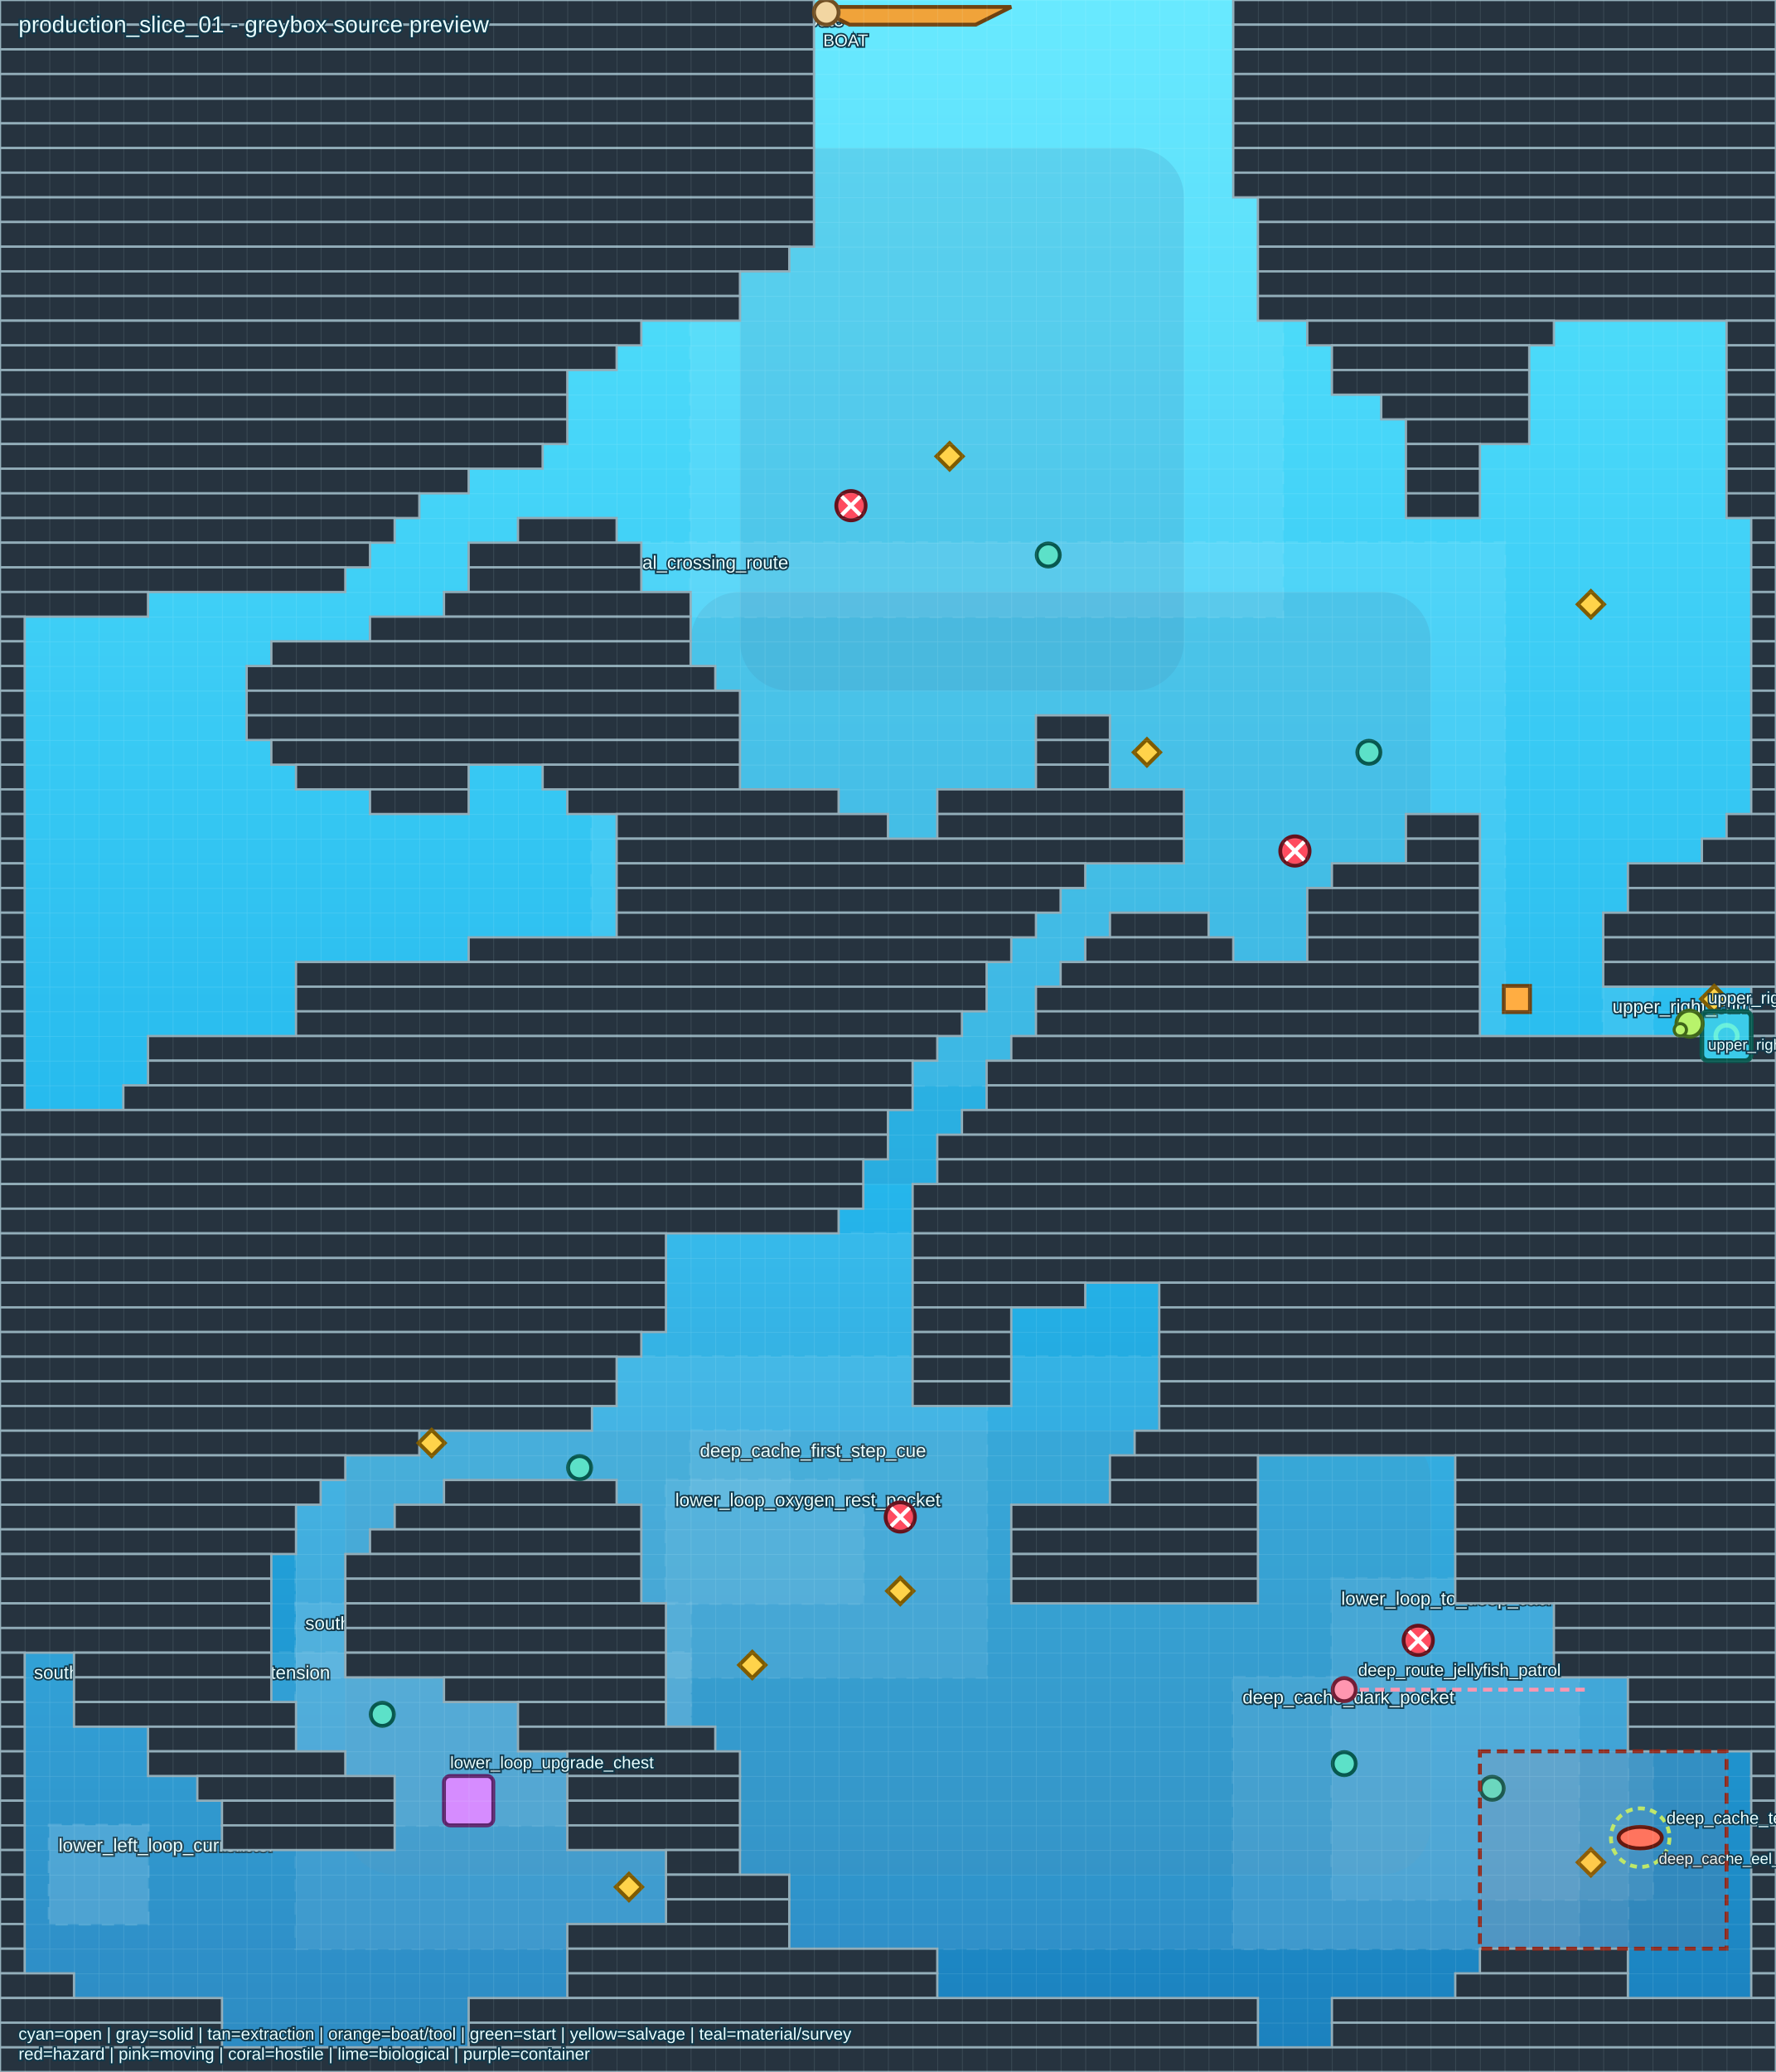
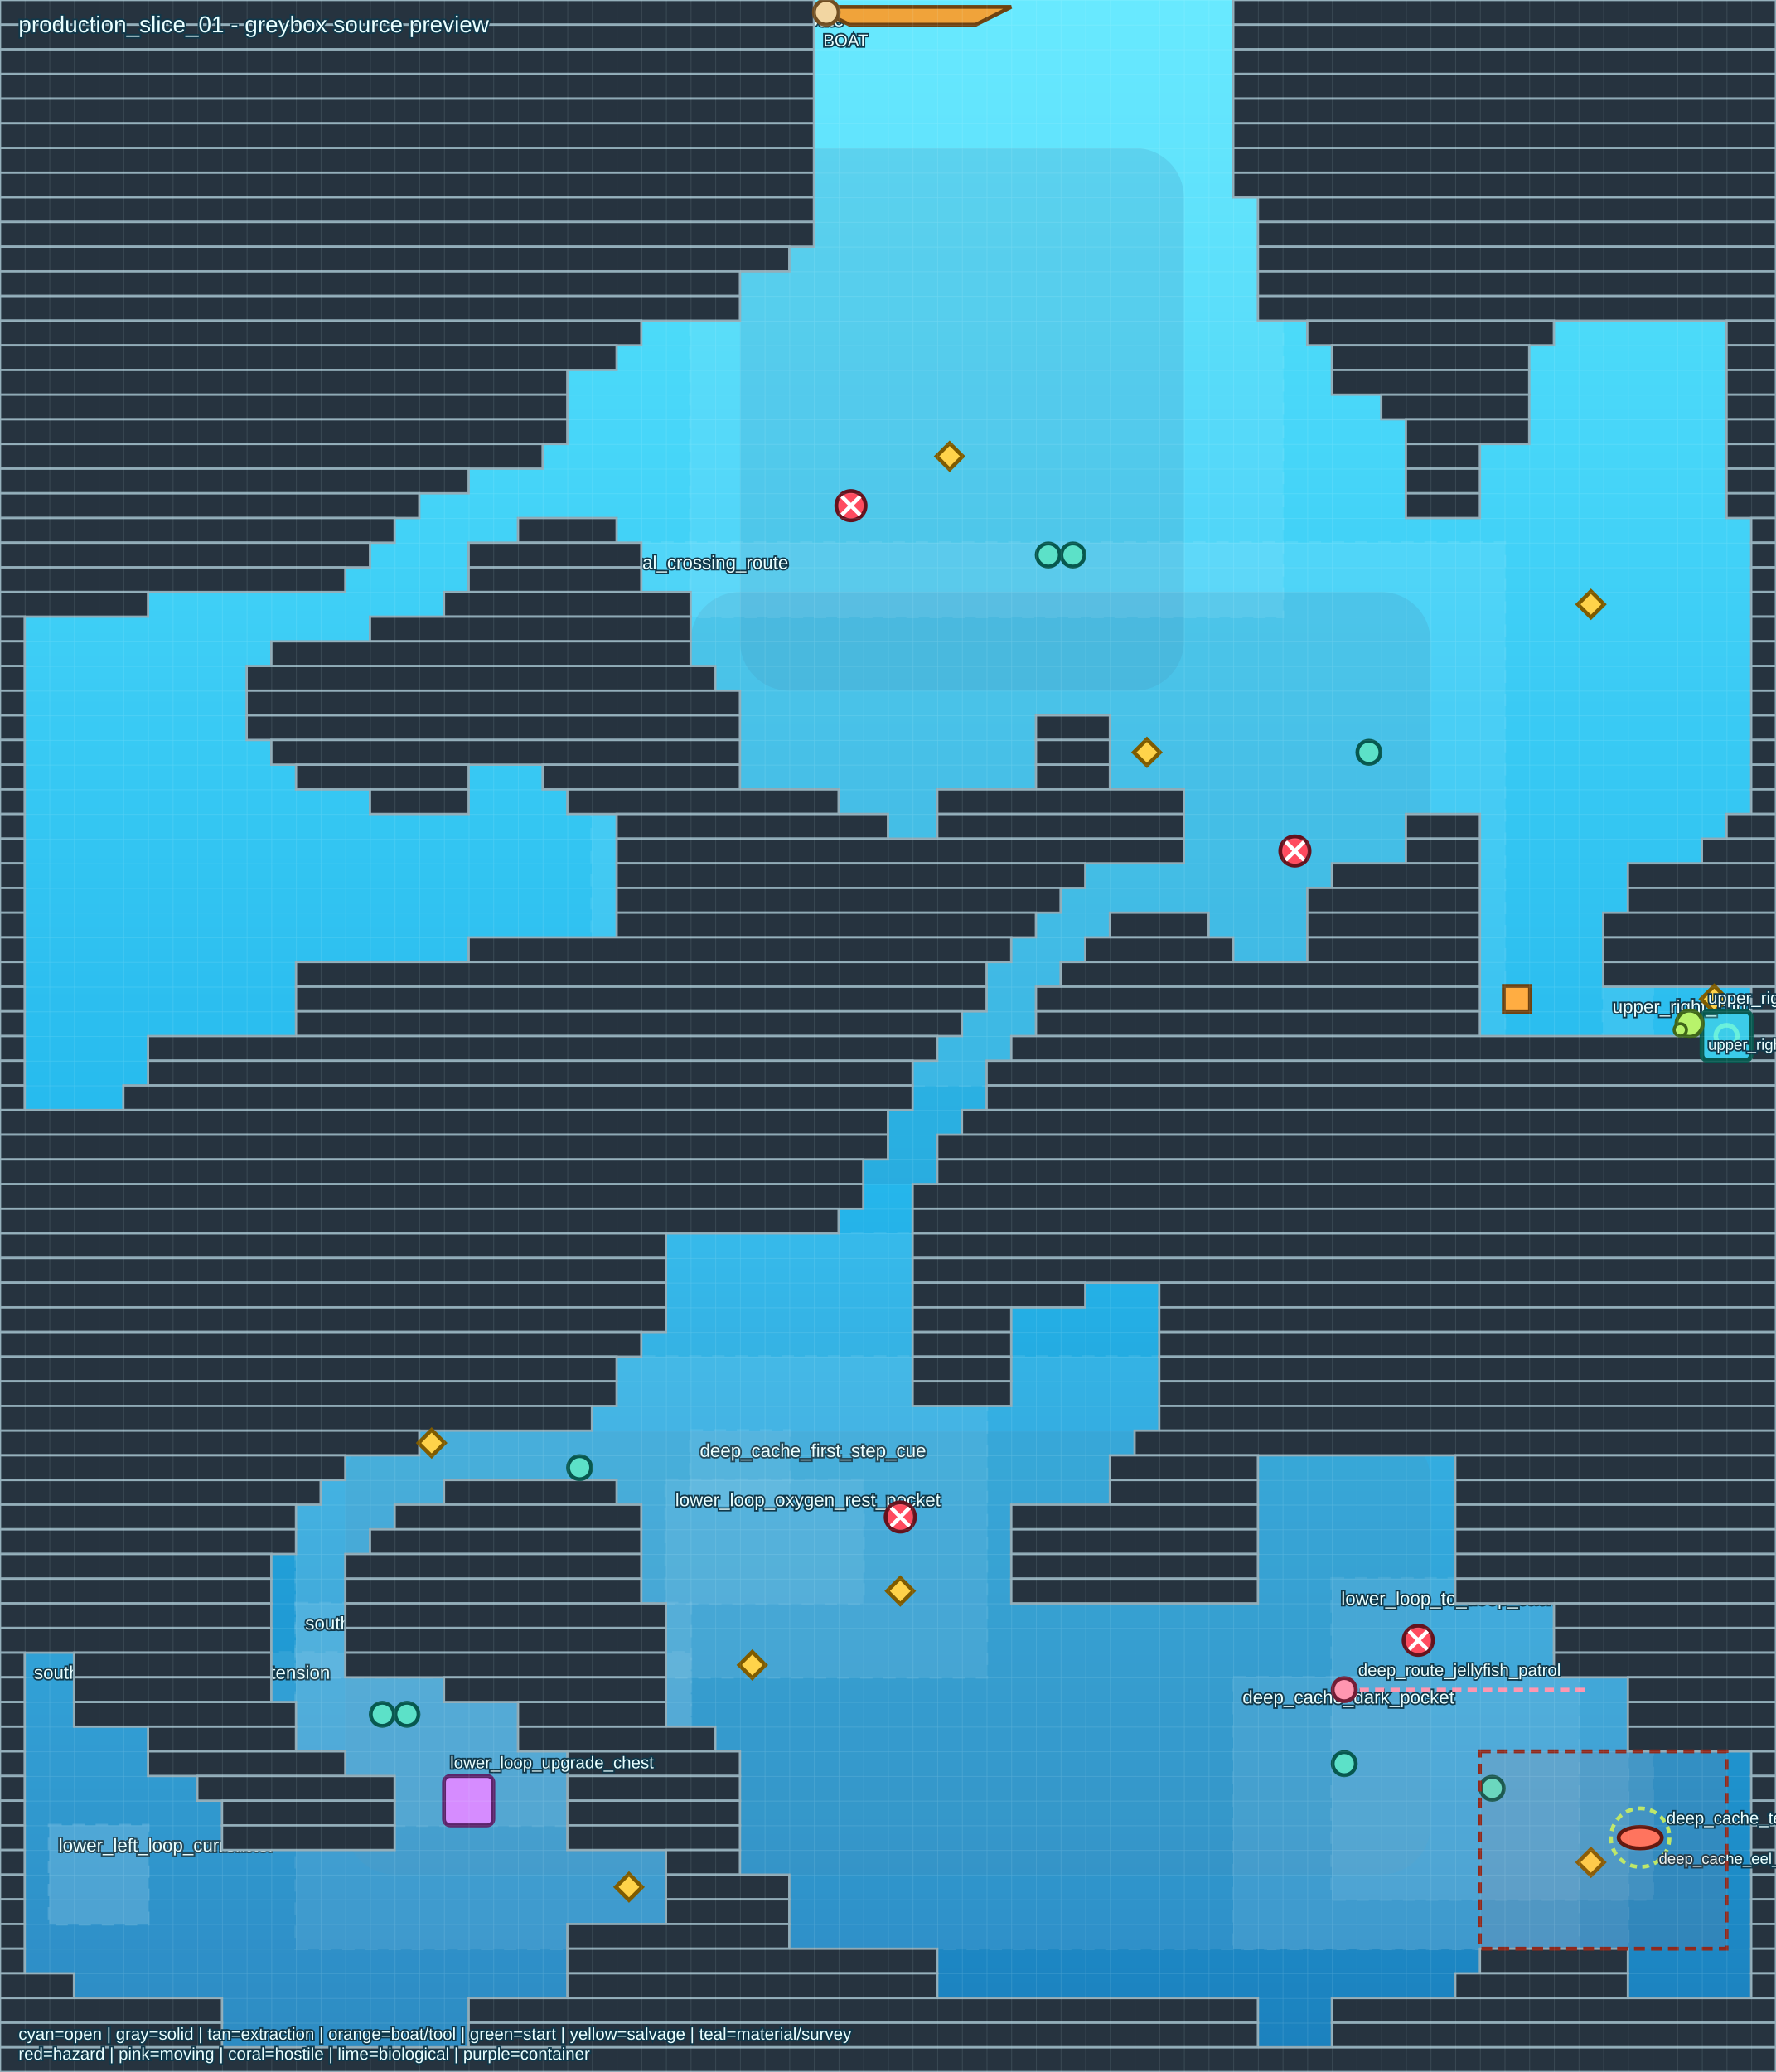
<svg xmlns="http://www.w3.org/2000/svg" viewBox="0 0 2304 2688" width="2304" height="2688">
  <defs>
    <linearGradient id="water" x1="0" y1="0" x2="0" y2="1">
      <stop offset="0%" stop-color="#4ee6ff" />
      <stop offset="55%" stop-color="#13b3ec" />
      <stop offset="100%" stop-color="#0874b7" />
    </linearGradient>
    <pattern id="grid" width="32" height="32" patternUnits="userSpaceOnUse">
      <path d="M 32 0 L 0 0 0 32" fill="none" stroke="#d8f7ff" stroke-width="1" opacity="0.22" />
    </pattern>
  </defs>
  <rect x="0" y="0" width="2304" height="2688" fill="url(#water)" />
  <rect x="960" y="192" width="576" height="704" rx="64" fill="#237fad" opacity="0.22" />
  <rect x="896" y="768" width="960" height="768" rx="64" fill="#237fad" opacity="0.22" />
  <rect x="448" y="1856" width="1408" height="576" rx="64" fill="#237fad" opacity="0.22" />
  <rect x="0" y="0" width="2304" height="2688" fill="#ffffff" opacity="0.08" stroke="#ffffff" stroke-width="4" stroke-dasharray="16 14" />
  <text x="12.0" y="34.0" fill="#eaffff" font-family="Arial, sans-serif" font-size="24" paint-order="stroke" stroke="#10384a" stroke-width="4">production_slice_bounds</text>
  <rect x="896" y="0" width="768" height="800" fill="#ffffff" opacity="0.08" stroke="#ffffff" stroke-width="4" stroke-dasharray="16 14" />
  <text x="908.0" y="34.0" fill="#eaffff" font-family="Arial, sans-serif" font-size="24" paint-order="stroke" stroke="#10384a" stroke-width="4">entry_shaft_route</text>
  <rect x="768" y="704" width="1184" height="704" fill="#ffffff" opacity="0.08" stroke="#ffffff" stroke-width="4" stroke-dasharray="16 14" />
  <text x="780.0" y="738.0" fill="#eaffff" font-family="Arial, sans-serif" font-size="24" paint-order="stroke" stroke="#10384a" stroke-width="4">central_crossing_route</text>
  <rect x="384" y="1760" width="1664" height="768" fill="#ffffff" opacity="0.08" stroke="#ffffff" stroke-width="4" stroke-dasharray="16 14" />
  <text x="396.0" y="1794.0" fill="#eaffff" font-family="Arial, sans-serif" font-size="24" paint-order="stroke" stroke="#10384a" stroke-width="4">lower_loop_route</text>
  <rect x="64" y="2368" width="128" height="128" fill="#ffffff" opacity="0.08" stroke="#ffffff" stroke-width="4" stroke-dasharray="16 14" />
  <text x="76.0" y="2402.0" fill="#eaffff" font-family="Arial, sans-serif" font-size="24" paint-order="stroke" stroke="#10384a" stroke-width="4">lower_left_loop_connector</text>
  <rect x="64" y="2368" width="128" height="128" fill="#ffffff" opacity="0.08" stroke="#ffffff" stroke-width="4" stroke-dasharray="16 14" />
  <text x="76.0" y="2402.0" fill="#eaffff" font-family="Arial, sans-serif" font-size="24" paint-order="stroke" stroke="#10384a" stroke-width="4">lower_left_loop_current</text>
  <rect x="2080" y="1280" width="64" height="64" fill="#ffffff" opacity="0.08" stroke="#ffffff" stroke-width="4" stroke-dasharray="16 14" />
  <text x="2092.0" y="1314.0" fill="#eaffff" font-family="Arial, sans-serif" font-size="24" paint-order="stroke" stroke="#10384a" stroke-width="4">upper_right_current_pocket_gate</text>
  <rect x="896" y="1856" width="128" height="96" fill="#ffffff" opacity="0.08" stroke="#ffffff" stroke-width="4" stroke-dasharray="16 14" />
  <text x="908.0" y="1890.0" fill="#eaffff" font-family="Arial, sans-serif" font-size="24" paint-order="stroke" stroke="#10384a" stroke-width="4">deep_cache_first_step_cue</text>
  <rect x="384" y="1600" width="896" height="576" fill="#ffffff" opacity="0.08" stroke="#ffffff" stroke-width="4" stroke-dasharray="16 14" />
  <text x="396.0" y="1634.0" fill="#eaffff" font-family="Arial, sans-serif" font-size="24" paint-order="stroke" stroke="#10384a" stroke-width="4">return_pressure_to_boat</text>
  <rect x="864" y="1920" width="256" height="160" fill="#ffffff" opacity="0.08" stroke="#ffffff" stroke-width="4" stroke-dasharray="16 14" />
  <text x="876.0" y="1954.0" fill="#eaffff" font-family="Arial, sans-serif" font-size="24" paint-order="stroke" stroke="#10384a" stroke-width="4">lower_loop_oxygen_rest_pocket</text>
  <rect x="32" y="2144" width="864" height="512" fill="#ffffff" opacity="0.08" stroke="#ffffff" stroke-width="4" stroke-dasharray="16 14" />
  <text x="44.0" y="2178.0" fill="#eaffff" font-family="Arial, sans-serif" font-size="24" paint-order="stroke" stroke="#10384a" stroke-width="4">southwest_return_pocket_extension</text>
  <rect x="384" y="2080" width="512" height="288" fill="#ffffff" opacity="0.08" stroke="#ffffff" stroke-width="4" stroke-dasharray="16 14" />
  <text x="396.0" y="2114.0" fill="#eaffff" font-family="Arial, sans-serif" font-size="24" paint-order="stroke" stroke="#10384a" stroke-width="4">southwest_pocket_pre_pickup_cue</text>
  <rect x="1728" y="2048" width="416" height="416" fill="#ffffff" opacity="0.08" stroke="#ffffff" stroke-width="4" stroke-dasharray="16 14" />
  <text x="1740.0" y="2082.0" fill="#eaffff" font-family="Arial, sans-serif" font-size="24" paint-order="stroke" stroke="#10384a" stroke-width="4">lower_loop_to_deep_cache_pressure</text>
  <rect x="1600" y="2176" width="512" height="352" fill="#ffffff" opacity="0.08" stroke="#ffffff" stroke-width="4" stroke-dasharray="16 14" />
  <text x="1612.0" y="2210.0" fill="#eaffff" font-family="Arial, sans-serif" font-size="24" paint-order="stroke" stroke="#10384a" stroke-width="4">deep_cache_dark_pocket</text>
  <rect x="0" y="0" width="1056" height="32" fill="#26333f" stroke="#8ea9b5" stroke-width="3" />
  <rect x="1600" y="0" width="704" height="32" fill="#26333f" stroke="#8ea9b5" stroke-width="3" />
  <rect x="0" y="32" width="1056" height="32" fill="#26333f" stroke="#8ea9b5" stroke-width="3" />
  <rect x="1600" y="32" width="704" height="32" fill="#26333f" stroke="#8ea9b5" stroke-width="3" />
  <rect x="0" y="64" width="1056" height="32" fill="#26333f" stroke="#8ea9b5" stroke-width="3" />
  <rect x="1600" y="64" width="704" height="32" fill="#26333f" stroke="#8ea9b5" stroke-width="3" />
  <rect x="0" y="96" width="1056" height="32" fill="#26333f" stroke="#8ea9b5" stroke-width="3" />
  <rect x="1600" y="96" width="704" height="32" fill="#26333f" stroke="#8ea9b5" stroke-width="3" />
  <rect x="0" y="128" width="1056" height="32" fill="#26333f" stroke="#8ea9b5" stroke-width="3" />
  <rect x="1600" y="128" width="704" height="32" fill="#26333f" stroke="#8ea9b5" stroke-width="3" />
  <rect x="0" y="160" width="1056" height="32" fill="#26333f" stroke="#8ea9b5" stroke-width="3" />
  <rect x="1600" y="160" width="704" height="32" fill="#26333f" stroke="#8ea9b5" stroke-width="3" />
  <rect x="0" y="192" width="1056" height="32" fill="#26333f" stroke="#8ea9b5" stroke-width="3" />
  <rect x="1600" y="192" width="704" height="32" fill="#26333f" stroke="#8ea9b5" stroke-width="3" />
  <rect x="0" y="224" width="1056" height="32" fill="#26333f" stroke="#8ea9b5" stroke-width="3" />
  <rect x="1600" y="224" width="704" height="32" fill="#26333f" stroke="#8ea9b5" stroke-width="3" />
  <rect x="0" y="256" width="1056" height="32" fill="#26333f" stroke="#8ea9b5" stroke-width="3" />
  <rect x="1632" y="256" width="672" height="32" fill="#26333f" stroke="#8ea9b5" stroke-width="3" />
  <rect x="0" y="288" width="1056" height="32" fill="#26333f" stroke="#8ea9b5" stroke-width="3" />
  <rect x="1632" y="288" width="672" height="32" fill="#26333f" stroke="#8ea9b5" stroke-width="3" />
  <rect x="0" y="320" width="1024" height="32" fill="#26333f" stroke="#8ea9b5" stroke-width="3" />
  <rect x="1632" y="320" width="672" height="32" fill="#26333f" stroke="#8ea9b5" stroke-width="3" />
  <rect x="0" y="352" width="960" height="32" fill="#26333f" stroke="#8ea9b5" stroke-width="3" />
  <rect x="1632" y="352" width="672" height="32" fill="#26333f" stroke="#8ea9b5" stroke-width="3" />
  <rect x="0" y="384" width="960" height="32" fill="#26333f" stroke="#8ea9b5" stroke-width="3" />
  <rect x="1632" y="384" width="672" height="32" fill="#26333f" stroke="#8ea9b5" stroke-width="3" />
  <rect x="0" y="416" width="832" height="32" fill="#26333f" stroke="#8ea9b5" stroke-width="3" />
  <rect x="1696" y="416" width="320" height="32" fill="#26333f" stroke="#8ea9b5" stroke-width="3" />
  <rect x="2240" y="416" width="64" height="32" fill="#26333f" stroke="#8ea9b5" stroke-width="3" />
  <rect x="0" y="448" width="800" height="32" fill="#26333f" stroke="#8ea9b5" stroke-width="3" />
  <rect x="1728" y="448" width="256" height="32" fill="#26333f" stroke="#8ea9b5" stroke-width="3" />
  <rect x="2240" y="448" width="64" height="32" fill="#26333f" stroke="#8ea9b5" stroke-width="3" />
  <rect x="0" y="480" width="736" height="32" fill="#26333f" stroke="#8ea9b5" stroke-width="3" />
  <rect x="1728" y="480" width="256" height="32" fill="#26333f" stroke="#8ea9b5" stroke-width="3" />
  <rect x="2240" y="480" width="64" height="32" fill="#26333f" stroke="#8ea9b5" stroke-width="3" />
  <rect x="0" y="512" width="736" height="32" fill="#26333f" stroke="#8ea9b5" stroke-width="3" />
  <rect x="1792" y="512" width="192" height="32" fill="#26333f" stroke="#8ea9b5" stroke-width="3" />
  <rect x="2240" y="512" width="64" height="32" fill="#26333f" stroke="#8ea9b5" stroke-width="3" />
  <rect x="0" y="544" width="736" height="32" fill="#26333f" stroke="#8ea9b5" stroke-width="3" />
  <rect x="1824" y="544" width="160" height="32" fill="#26333f" stroke="#8ea9b5" stroke-width="3" />
  <rect x="2240" y="544" width="64" height="32" fill="#26333f" stroke="#8ea9b5" stroke-width="3" />
  <rect x="0" y="576" width="704" height="32" fill="#26333f" stroke="#8ea9b5" stroke-width="3" />
  <rect x="1824" y="576" width="96" height="32" fill="#26333f" stroke="#8ea9b5" stroke-width="3" />
  <rect x="2240" y="576" width="64" height="32" fill="#26333f" stroke="#8ea9b5" stroke-width="3" />
  <rect x="0" y="608" width="608" height="32" fill="#26333f" stroke="#8ea9b5" stroke-width="3" />
  <rect x="1824" y="608" width="96" height="32" fill="#26333f" stroke="#8ea9b5" stroke-width="3" />
  <rect x="2240" y="608" width="64" height="32" fill="#26333f" stroke="#8ea9b5" stroke-width="3" />
  <rect x="0" y="640" width="544" height="32" fill="#26333f" stroke="#8ea9b5" stroke-width="3" />
  <rect x="1824" y="640" width="96" height="32" fill="#26333f" stroke="#8ea9b5" stroke-width="3" />
  <rect x="2240" y="640" width="64" height="32" fill="#26333f" stroke="#8ea9b5" stroke-width="3" />
  <rect x="0" y="672" width="512" height="32" fill="#26333f" stroke="#8ea9b5" stroke-width="3" />
  <rect x="672" y="672" width="128" height="32" fill="#26333f" stroke="#8ea9b5" stroke-width="3" />
  <rect x="2272" y="672" width="32" height="32" fill="#26333f" stroke="#8ea9b5" stroke-width="3" />
  <rect x="0" y="704" width="480" height="32" fill="#26333f" stroke="#8ea9b5" stroke-width="3" />
  <rect x="608" y="704" width="224" height="32" fill="#26333f" stroke="#8ea9b5" stroke-width="3" />
  <rect x="2272" y="704" width="32" height="32" fill="#26333f" stroke="#8ea9b5" stroke-width="3" />
  <rect x="0" y="736" width="448" height="32" fill="#26333f" stroke="#8ea9b5" stroke-width="3" />
  <rect x="608" y="736" width="224" height="32" fill="#26333f" stroke="#8ea9b5" stroke-width="3" />
  <rect x="2272" y="736" width="32" height="32" fill="#26333f" stroke="#8ea9b5" stroke-width="3" />
  <rect x="0" y="768" width="192" height="32" fill="#26333f" stroke="#8ea9b5" stroke-width="3" />
  <rect x="576" y="768" width="320" height="32" fill="#26333f" stroke="#8ea9b5" stroke-width="3" />
  <rect x="2272" y="768" width="32" height="32" fill="#26333f" stroke="#8ea9b5" stroke-width="3" />
  <rect x="0" y="800" width="32" height="32" fill="#26333f" stroke="#8ea9b5" stroke-width="3" />
  <rect x="480" y="800" width="416" height="32" fill="#26333f" stroke="#8ea9b5" stroke-width="3" />
  <rect x="2272" y="800" width="32" height="32" fill="#26333f" stroke="#8ea9b5" stroke-width="3" />
  <rect x="0" y="832" width="32" height="32" fill="#26333f" stroke="#8ea9b5" stroke-width="3" />
  <rect x="352" y="832" width="544" height="32" fill="#26333f" stroke="#8ea9b5" stroke-width="3" />
  <rect x="2272" y="832" width="32" height="32" fill="#26333f" stroke="#8ea9b5" stroke-width="3" />
  <rect x="0" y="864" width="32" height="32" fill="#26333f" stroke="#8ea9b5" stroke-width="3" />
  <rect x="320" y="864" width="608" height="32" fill="#26333f" stroke="#8ea9b5" stroke-width="3" />
  <rect x="2272" y="864" width="32" height="32" fill="#26333f" stroke="#8ea9b5" stroke-width="3" />
  <rect x="0" y="896" width="32" height="32" fill="#26333f" stroke="#8ea9b5" stroke-width="3" />
  <rect x="320" y="896" width="640" height="32" fill="#26333f" stroke="#8ea9b5" stroke-width="3" />
  <rect x="2272" y="896" width="32" height="32" fill="#26333f" stroke="#8ea9b5" stroke-width="3" />
  <rect x="0" y="928" width="32" height="32" fill="#26333f" stroke="#8ea9b5" stroke-width="3" />
  <rect x="320" y="928" width="640" height="32" fill="#26333f" stroke="#8ea9b5" stroke-width="3" />
  <rect x="1344" y="928" width="96" height="32" fill="#26333f" stroke="#8ea9b5" stroke-width="3" />
  <rect x="2272" y="928" width="32" height="32" fill="#26333f" stroke="#8ea9b5" stroke-width="3" />
  <rect x="0" y="960" width="32" height="32" fill="#26333f" stroke="#8ea9b5" stroke-width="3" />
  <rect x="352" y="960" width="608" height="32" fill="#26333f" stroke="#8ea9b5" stroke-width="3" />
  <rect x="1344" y="960" width="96" height="32" fill="#26333f" stroke="#8ea9b5" stroke-width="3" />
  <rect x="2272" y="960" width="32" height="32" fill="#26333f" stroke="#8ea9b5" stroke-width="3" />
  <rect x="0" y="992" width="32" height="32" fill="#26333f" stroke="#8ea9b5" stroke-width="3" />
  <rect x="384" y="992" width="224" height="32" fill="#26333f" stroke="#8ea9b5" stroke-width="3" />
  <rect x="704" y="992" width="256" height="32" fill="#26333f" stroke="#8ea9b5" stroke-width="3" />
  <rect x="1344" y="992" width="96" height="32" fill="#26333f" stroke="#8ea9b5" stroke-width="3" />
  <rect x="2272" y="992" width="32" height="32" fill="#26333f" stroke="#8ea9b5" stroke-width="3" />
  <rect x="0" y="1024" width="32" height="32" fill="#26333f" stroke="#8ea9b5" stroke-width="3" />
  <rect x="480" y="1024" width="128" height="32" fill="#26333f" stroke="#8ea9b5" stroke-width="3" />
  <rect x="736" y="1024" width="352" height="32" fill="#26333f" stroke="#8ea9b5" stroke-width="3" />
  <rect x="1216" y="1024" width="320" height="32" fill="#26333f" stroke="#8ea9b5" stroke-width="3" />
  <rect x="2272" y="1024" width="32" height="32" fill="#26333f" stroke="#8ea9b5" stroke-width="3" />
  <rect x="0" y="1056" width="32" height="32" fill="#26333f" stroke="#8ea9b5" stroke-width="3" />
  <rect x="800" y="1056" width="352" height="32" fill="#26333f" stroke="#8ea9b5" stroke-width="3" />
  <rect x="1216" y="1056" width="320" height="32" fill="#26333f" stroke="#8ea9b5" stroke-width="3" />
  <rect x="1824" y="1056" width="96" height="32" fill="#26333f" stroke="#8ea9b5" stroke-width="3" />
  <rect x="2240" y="1056" width="64" height="32" fill="#26333f" stroke="#8ea9b5" stroke-width="3" />
  <rect x="0" y="1088" width="32" height="32" fill="#26333f" stroke="#8ea9b5" stroke-width="3" />
  <rect x="800" y="1088" width="736" height="32" fill="#26333f" stroke="#8ea9b5" stroke-width="3" />
  <rect x="1824" y="1088" width="96" height="32" fill="#26333f" stroke="#8ea9b5" stroke-width="3" />
  <rect x="2208" y="1088" width="96" height="32" fill="#26333f" stroke="#8ea9b5" stroke-width="3" />
  <rect x="0" y="1120" width="32" height="32" fill="#26333f" stroke="#8ea9b5" stroke-width="3" />
  <rect x="800" y="1120" width="608" height="32" fill="#26333f" stroke="#8ea9b5" stroke-width="3" />
  <rect x="1728" y="1120" width="192" height="32" fill="#26333f" stroke="#8ea9b5" stroke-width="3" />
  <rect x="2112" y="1120" width="192" height="32" fill="#26333f" stroke="#8ea9b5" stroke-width="3" />
  <rect x="0" y="1152" width="32" height="32" fill="#26333f" stroke="#8ea9b5" stroke-width="3" />
  <rect x="800" y="1152" width="576" height="32" fill="#26333f" stroke="#8ea9b5" stroke-width="3" />
  <rect x="1696" y="1152" width="224" height="32" fill="#26333f" stroke="#8ea9b5" stroke-width="3" />
  <rect x="2112" y="1152" width="192" height="32" fill="#26333f" stroke="#8ea9b5" stroke-width="3" />
  <rect x="0" y="1184" width="32" height="32" fill="#26333f" stroke="#8ea9b5" stroke-width="3" />
  <rect x="800" y="1184" width="544" height="32" fill="#26333f" stroke="#8ea9b5" stroke-width="3" />
  <rect x="1440" y="1184" width="128" height="32" fill="#26333f" stroke="#8ea9b5" stroke-width="3" />
  <rect x="1696" y="1184" width="224" height="32" fill="#26333f" stroke="#8ea9b5" stroke-width="3" />
  <rect x="2080" y="1184" width="224" height="32" fill="#26333f" stroke="#8ea9b5" stroke-width="3" />
  <rect x="0" y="1216" width="32" height="32" fill="#26333f" stroke="#8ea9b5" stroke-width="3" />
  <rect x="608" y="1216" width="704" height="32" fill="#26333f" stroke="#8ea9b5" stroke-width="3" />
  <rect x="1408" y="1216" width="192" height="32" fill="#26333f" stroke="#8ea9b5" stroke-width="3" />
  <rect x="1696" y="1216" width="224" height="32" fill="#26333f" stroke="#8ea9b5" stroke-width="3" />
  <rect x="2080" y="1216" width="224" height="32" fill="#26333f" stroke="#8ea9b5" stroke-width="3" />
  <rect x="0" y="1248" width="32" height="32" fill="#26333f" stroke="#8ea9b5" stroke-width="3" />
  <rect x="384" y="1248" width="896" height="32" fill="#26333f" stroke="#8ea9b5" stroke-width="3" />
  <rect x="1376" y="1248" width="544" height="32" fill="#26333f" stroke="#8ea9b5" stroke-width="3" />
  <rect x="2080" y="1248" width="224" height="32" fill="#26333f" stroke="#8ea9b5" stroke-width="3" />
  <rect x="0" y="1280" width="32" height="32" fill="#26333f" stroke="#8ea9b5" stroke-width="3" />
  <rect x="384" y="1280" width="896" height="32" fill="#26333f" stroke="#8ea9b5" stroke-width="3" />
  <rect x="1344" y="1280" width="576" height="32" fill="#26333f" stroke="#8ea9b5" stroke-width="3" />
  <rect x="2272" y="1280" width="32" height="32" fill="#26333f" stroke="#8ea9b5" stroke-width="3" />
  <rect x="0" y="1312" width="32" height="32" fill="#26333f" stroke="#8ea9b5" stroke-width="3" />
  <rect x="384" y="1312" width="864" height="32" fill="#26333f" stroke="#8ea9b5" stroke-width="3" />
  <rect x="1344" y="1312" width="576" height="32" fill="#26333f" stroke="#8ea9b5" stroke-width="3" />
  <rect x="2272" y="1312" width="32" height="32" fill="#26333f" stroke="#8ea9b5" stroke-width="3" />
  <rect x="0" y="1344" width="32" height="32" fill="#26333f" stroke="#8ea9b5" stroke-width="3" />
  <rect x="192" y="1344" width="1024" height="32" fill="#26333f" stroke="#8ea9b5" stroke-width="3" />
  <rect x="1312" y="1344" width="896" height="32" fill="#26333f" stroke="#8ea9b5" stroke-width="3" />
  <rect x="2272" y="1344" width="32" height="32" fill="#26333f" stroke="#8ea9b5" stroke-width="3" />
  <rect x="0" y="1376" width="32" height="32" fill="#26333f" stroke="#8ea9b5" stroke-width="3" />
  <rect x="192" y="1376" width="992" height="32" fill="#26333f" stroke="#8ea9b5" stroke-width="3" />
  <rect x="1280" y="1376" width="1024" height="32" fill="#26333f" stroke="#8ea9b5" stroke-width="3" />
  <rect x="0" y="1408" width="32" height="32" fill="#26333f" stroke="#8ea9b5" stroke-width="3" />
  <rect x="160" y="1408" width="1024" height="32" fill="#26333f" stroke="#8ea9b5" stroke-width="3" />
  <rect x="1280" y="1408" width="1024" height="32" fill="#26333f" stroke="#8ea9b5" stroke-width="3" />
  <rect x="0" y="1440" width="1152" height="32" fill="#26333f" stroke="#8ea9b5" stroke-width="3" />
  <rect x="1248" y="1440" width="1056" height="32" fill="#26333f" stroke="#8ea9b5" stroke-width="3" />
  <rect x="0" y="1472" width="1152" height="32" fill="#26333f" stroke="#8ea9b5" stroke-width="3" />
  <rect x="1216" y="1472" width="1088" height="32" fill="#26333f" stroke="#8ea9b5" stroke-width="3" />
  <rect x="0" y="1504" width="1120" height="32" fill="#26333f" stroke="#8ea9b5" stroke-width="3" />
  <rect x="1216" y="1504" width="1088" height="32" fill="#26333f" stroke="#8ea9b5" stroke-width="3" />
  <rect x="0" y="1536" width="1120" height="32" fill="#26333f" stroke="#8ea9b5" stroke-width="3" />
  <rect x="1184" y="1536" width="1120" height="32" fill="#26333f" stroke="#8ea9b5" stroke-width="3" />
  <rect x="0" y="1568" width="1088" height="32" fill="#26333f" stroke="#8ea9b5" stroke-width="3" />
  <rect x="1184" y="1568" width="1120" height="32" fill="#26333f" stroke="#8ea9b5" stroke-width="3" />
  <rect x="0" y="1600" width="864" height="32" fill="#26333f" stroke="#8ea9b5" stroke-width="3" />
  <rect x="1184" y="1600" width="1120" height="32" fill="#26333f" stroke="#8ea9b5" stroke-width="3" />
  <rect x="0" y="1632" width="864" height="32" fill="#26333f" stroke="#8ea9b5" stroke-width="3" />
  <rect x="1184" y="1632" width="1120" height="32" fill="#26333f" stroke="#8ea9b5" stroke-width="3" />
  <rect x="0" y="1664" width="864" height="32" fill="#26333f" stroke="#8ea9b5" stroke-width="3" />
  <rect x="1184" y="1664" width="224" height="32" fill="#26333f" stroke="#8ea9b5" stroke-width="3" />
  <rect x="1504" y="1664" width="800" height="32" fill="#26333f" stroke="#8ea9b5" stroke-width="3" />
  <rect x="0" y="1696" width="864" height="32" fill="#26333f" stroke="#8ea9b5" stroke-width="3" />
  <rect x="1184" y="1696" width="128" height="32" fill="#26333f" stroke="#8ea9b5" stroke-width="3" />
  <rect x="1504" y="1696" width="800" height="32" fill="#26333f" stroke="#8ea9b5" stroke-width="3" />
  <rect x="0" y="1728" width="832" height="32" fill="#26333f" stroke="#8ea9b5" stroke-width="3" />
  <rect x="1184" y="1728" width="128" height="32" fill="#26333f" stroke="#8ea9b5" stroke-width="3" />
  <rect x="1504" y="1728" width="800" height="32" fill="#26333f" stroke="#8ea9b5" stroke-width="3" />
  <rect x="0" y="1760" width="800" height="32" fill="#26333f" stroke="#8ea9b5" stroke-width="3" />
  <rect x="1184" y="1760" width="128" height="32" fill="#26333f" stroke="#8ea9b5" stroke-width="3" />
  <rect x="1504" y="1760" width="800" height="32" fill="#26333f" stroke="#8ea9b5" stroke-width="3" />
  <rect x="0" y="1792" width="800" height="32" fill="#26333f" stroke="#8ea9b5" stroke-width="3" />
  <rect x="1184" y="1792" width="128" height="32" fill="#26333f" stroke="#8ea9b5" stroke-width="3" />
  <rect x="1504" y="1792" width="800" height="32" fill="#26333f" stroke="#8ea9b5" stroke-width="3" />
  <rect x="0" y="1824" width="768" height="32" fill="#26333f" stroke="#8ea9b5" stroke-width="3" />
  <rect x="1504" y="1824" width="800" height="32" fill="#26333f" stroke="#8ea9b5" stroke-width="3" />
  <rect x="0" y="1856" width="544" height="32" fill="#26333f" stroke="#8ea9b5" stroke-width="3" />
  <rect x="1472" y="1856" width="832" height="32" fill="#26333f" stroke="#8ea9b5" stroke-width="3" />
  <rect x="0" y="1888" width="448" height="32" fill="#26333f" stroke="#8ea9b5" stroke-width="3" />
  <rect x="1440" y="1888" width="192" height="32" fill="#26333f" stroke="#8ea9b5" stroke-width="3" />
  <rect x="1888" y="1888" width="416" height="32" fill="#26333f" stroke="#8ea9b5" stroke-width="3" />
  <rect x="0" y="1920" width="416" height="32" fill="#26333f" stroke="#8ea9b5" stroke-width="3" />
  <rect x="576" y="1920" width="224" height="32" fill="#26333f" stroke="#8ea9b5" stroke-width="3" />
  <rect x="1440" y="1920" width="192" height="32" fill="#26333f" stroke="#8ea9b5" stroke-width="3" />
  <rect x="1888" y="1920" width="416" height="32" fill="#26333f" stroke="#8ea9b5" stroke-width="3" />
  <rect x="0" y="1952" width="384" height="32" fill="#26333f" stroke="#8ea9b5" stroke-width="3" />
  <rect x="512" y="1952" width="320" height="32" fill="#26333f" stroke="#8ea9b5" stroke-width="3" />
  <rect x="1312" y="1952" width="320" height="32" fill="#26333f" stroke="#8ea9b5" stroke-width="3" />
  <rect x="1888" y="1952" width="416" height="32" fill="#26333f" stroke="#8ea9b5" stroke-width="3" />
  <rect x="0" y="1984" width="384" height="32" fill="#26333f" stroke="#8ea9b5" stroke-width="3" />
  <rect x="480" y="1984" width="352" height="32" fill="#26333f" stroke="#8ea9b5" stroke-width="3" />
  <rect x="1312" y="1984" width="320" height="32" fill="#26333f" stroke="#8ea9b5" stroke-width="3" />
  <rect x="1888" y="1984" width="416" height="32" fill="#26333f" stroke="#8ea9b5" stroke-width="3" />
  <rect x="0" y="2016" width="352" height="32" fill="#26333f" stroke="#8ea9b5" stroke-width="3" />
  <rect x="448" y="2016" width="384" height="32" fill="#26333f" stroke="#8ea9b5" stroke-width="3" />
  <rect x="1312" y="2016" width="320" height="32" fill="#26333f" stroke="#8ea9b5" stroke-width="3" />
  <rect x="1888" y="2016" width="416" height="32" fill="#26333f" stroke="#8ea9b5" stroke-width="3" />
  <rect x="0" y="2048" width="352" height="32" fill="#26333f" stroke="#8ea9b5" stroke-width="3" />
  <rect x="448" y="2048" width="384" height="32" fill="#26333f" stroke="#8ea9b5" stroke-width="3" />
  <rect x="1312" y="2048" width="320" height="32" fill="#26333f" stroke="#8ea9b5" stroke-width="3" />
  <rect x="1888" y="2048" width="416" height="32" fill="#26333f" stroke="#8ea9b5" stroke-width="3" />
  <rect x="0" y="2080" width="352" height="32" fill="#26333f" stroke="#8ea9b5" stroke-width="3" />
  <rect x="448" y="2080" width="416" height="32" fill="#26333f" stroke="#8ea9b5" stroke-width="3" />
  <rect x="2016" y="2080" width="288" height="32" fill="#26333f" stroke="#8ea9b5" stroke-width="3" />
  <rect x="0" y="2112" width="352" height="32" fill="#26333f" stroke="#8ea9b5" stroke-width="3" />
  <rect x="448" y="2112" width="416" height="32" fill="#26333f" stroke="#8ea9b5" stroke-width="3" />
  <rect x="2016" y="2112" width="288" height="32" fill="#26333f" stroke="#8ea9b5" stroke-width="3" />
  <rect x="0" y="2144" width="32" height="32" fill="#26333f" stroke="#8ea9b5" stroke-width="3" />
  <rect x="96" y="2144" width="256" height="32" fill="#26333f" stroke="#8ea9b5" stroke-width="3" />
  <rect x="448" y="2144" width="416" height="32" fill="#26333f" stroke="#8ea9b5" stroke-width="3" />
  <rect x="2016" y="2144" width="288" height="32" fill="#26333f" stroke="#8ea9b5" stroke-width="3" />
  <rect x="0" y="2176" width="32" height="32" fill="#26333f" stroke="#8ea9b5" stroke-width="3" />
  <rect x="96" y="2176" width="256" height="32" fill="#26333f" stroke="#8ea9b5" stroke-width="3" />
  <rect x="576" y="2176" width="288" height="32" fill="#26333f" stroke="#8ea9b5" stroke-width="3" />
  <rect x="2112" y="2176" width="192" height="32" fill="#26333f" stroke="#8ea9b5" stroke-width="3" />
  <rect x="0" y="2208" width="32" height="32" fill="#26333f" stroke="#8ea9b5" stroke-width="3" />
  <rect x="96" y="2208" width="288" height="32" fill="#26333f" stroke="#8ea9b5" stroke-width="3" />
  <rect x="672" y="2208" width="192" height="32" fill="#26333f" stroke="#8ea9b5" stroke-width="3" />
  <rect x="2112" y="2208" width="192" height="32" fill="#26333f" stroke="#8ea9b5" stroke-width="3" />
  <rect x="0" y="2240" width="32" height="32" fill="#26333f" stroke="#8ea9b5" stroke-width="3" />
  <rect x="192" y="2240" width="192" height="32" fill="#26333f" stroke="#8ea9b5" stroke-width="3" />
  <rect x="672" y="2240" width="256" height="32" fill="#26333f" stroke="#8ea9b5" stroke-width="3" />
  <rect x="2112" y="2240" width="192" height="32" fill="#26333f" stroke="#8ea9b5" stroke-width="3" />
  <rect x="0" y="2272" width="32" height="32" fill="#26333f" stroke="#8ea9b5" stroke-width="3" />
  <rect x="192" y="2272" width="256" height="32" fill="#26333f" stroke="#8ea9b5" stroke-width="3" />
  <rect x="736" y="2272" width="224" height="32" fill="#26333f" stroke="#8ea9b5" stroke-width="3" />
  <rect x="2272" y="2272" width="32" height="32" fill="#26333f" stroke="#8ea9b5" stroke-width="3" />
  <rect x="0" y="2304" width="32" height="32" fill="#26333f" stroke="#8ea9b5" stroke-width="3" />
  <rect x="256" y="2304" width="256" height="32" fill="#26333f" stroke="#8ea9b5" stroke-width="3" />
  <rect x="736" y="2304" width="224" height="32" fill="#26333f" stroke="#8ea9b5" stroke-width="3" />
  <rect x="2272" y="2304" width="32" height="32" fill="#26333f" stroke="#8ea9b5" stroke-width="3" />
  <rect x="0" y="2336" width="32" height="32" fill="#26333f" stroke="#8ea9b5" stroke-width="3" />
  <rect x="288" y="2336" width="224" height="32" fill="#26333f" stroke="#8ea9b5" stroke-width="3" />
  <rect x="736" y="2336" width="224" height="32" fill="#26333f" stroke="#8ea9b5" stroke-width="3" />
  <rect x="2272" y="2336" width="32" height="32" fill="#26333f" stroke="#8ea9b5" stroke-width="3" />
  <rect x="0" y="2368" width="32" height="32" fill="#26333f" stroke="#8ea9b5" stroke-width="3" />
  <rect x="288" y="2368" width="224" height="32" fill="#26333f" stroke="#8ea9b5" stroke-width="3" />
  <rect x="736" y="2368" width="224" height="32" fill="#26333f" stroke="#8ea9b5" stroke-width="3" />
  <rect x="2272" y="2368" width="32" height="32" fill="#26333f" stroke="#8ea9b5" stroke-width="3" />
  <rect x="0" y="2400" width="32" height="32" fill="#26333f" stroke="#8ea9b5" stroke-width="3" />
  <rect x="864" y="2400" width="96" height="32" fill="#26333f" stroke="#8ea9b5" stroke-width="3" />
  <rect x="2272" y="2400" width="32" height="32" fill="#26333f" stroke="#8ea9b5" stroke-width="3" />
  <rect x="0" y="2432" width="32" height="32" fill="#26333f" stroke="#8ea9b5" stroke-width="3" />
  <rect x="864" y="2432" width="160" height="32" fill="#26333f" stroke="#8ea9b5" stroke-width="3" />
  <rect x="2272" y="2432" width="32" height="32" fill="#26333f" stroke="#8ea9b5" stroke-width="3" />
  <rect x="0" y="2464" width="32" height="32" fill="#26333f" stroke="#8ea9b5" stroke-width="3" />
  <rect x="864" y="2464" width="160" height="32" fill="#26333f" stroke="#8ea9b5" stroke-width="3" />
  <rect x="2272" y="2464" width="32" height="32" fill="#26333f" stroke="#8ea9b5" stroke-width="3" />
  <rect x="0" y="2496" width="32" height="32" fill="#26333f" stroke="#8ea9b5" stroke-width="3" />
  <rect x="736" y="2496" width="288" height="32" fill="#26333f" stroke="#8ea9b5" stroke-width="3" />
  <rect x="2272" y="2496" width="32" height="32" fill="#26333f" stroke="#8ea9b5" stroke-width="3" />
  <rect x="0" y="2528" width="32" height="32" fill="#26333f" stroke="#8ea9b5" stroke-width="3" />
  <rect x="736" y="2528" width="480" height="32" fill="#26333f" stroke="#8ea9b5" stroke-width="3" />
  <rect x="1920" y="2528" width="192" height="32" fill="#26333f" stroke="#8ea9b5" stroke-width="3" />
  <rect x="2272" y="2528" width="32" height="32" fill="#26333f" stroke="#8ea9b5" stroke-width="3" />
  <rect x="0" y="2560" width="96" height="32" fill="#26333f" stroke="#8ea9b5" stroke-width="3" />
  <rect x="736" y="2560" width="480" height="32" fill="#26333f" stroke="#8ea9b5" stroke-width="3" />
  <rect x="1888" y="2560" width="224" height="32" fill="#26333f" stroke="#8ea9b5" stroke-width="3" />
  <rect x="2272" y="2560" width="32" height="32" fill="#26333f" stroke="#8ea9b5" stroke-width="3" />
  <rect x="0" y="2592" width="288" height="32" fill="#26333f" stroke="#8ea9b5" stroke-width="3" />
  <rect x="608" y="2592" width="1024" height="32" fill="#26333f" stroke="#8ea9b5" stroke-width="3" />
  <rect x="1728" y="2592" width="576" height="32" fill="#26333f" stroke="#8ea9b5" stroke-width="3" />
  <rect x="0" y="2624" width="288" height="32" fill="#26333f" stroke="#8ea9b5" stroke-width="3" />
  <rect x="608" y="2624" width="1024" height="32" fill="#26333f" stroke="#8ea9b5" stroke-width="3" />
  <rect x="1728" y="2624" width="576" height="32" fill="#26333f" stroke="#8ea9b5" stroke-width="3" />
  <rect x="0" y="2656" width="2304" height="32" fill="#26333f" stroke="#8ea9b5" stroke-width="3" />
  <polygon points="1056.0,9.0 1312.0,9.0 1265.9,32.0 1102.1,32.0" fill="#f0a33a" stroke="#6e4210" stroke-width="5" />
  <circle cx="1072.0" cy="16.0" r="16" fill="#f2d6a2" stroke="#704e22" stroke-width="5" />
  <text x="1068.0" y="60.0" fill="#eaffff" font-family="Arial, sans-serif" font-size="22" paint-order="stroke" stroke="#10384a" stroke-width="4">BOAT</text>
  <polygon points="1232.0,575.0 1249.0,592.0 1232.0,609.0 1215.0,592.0" fill="#ffd34a" stroke="#7f5b00" stroke-width="5" />
  <polygon points="1488.0,959.0 1505.0,976.0 1488.0,993.0 1471.0,976.0" fill="#ffd34a" stroke="#7f5b00" stroke-width="5" />
  <polygon points="2064.0,767.0 2081.0,784.0 2064.0,801.0 2047.0,784.0" fill="#ffd34a" stroke="#7f5b00" stroke-width="5" />
  <polygon points="976.0,2143.0 993.0,2160.0 976.0,2177.0 959.0,2160.0" fill="#ffd34a" stroke="#7f5b00" stroke-width="5" />
  <polygon points="1168.0,2047.0 1185.0,2064.0 1168.0,2081.0 1151.0,2064.0" fill="#ffd34a" stroke="#7f5b00" stroke-width="5" />
  <polygon points="2064.0,2399.0 2081.0,2416.0 2064.0,2433.0 2047.0,2416.0" fill="#ffd34a" stroke="#7f5b00" stroke-width="5" />
  <polygon points="816.0,2431.0 833.0,2448.0 816.0,2465.0 799.0,2448.0" fill="#ffd34a" stroke="#7f5b00" stroke-width="5" />
  <polygon points="560.0,1855.0 577.0,1872.0 560.0,1889.0 543.0,1872.0" fill="#ffd34a" stroke="#7f5b00" stroke-width="5" />
  <circle cx="1104.0" cy="656.0" r="19" fill="#ff4b5f" stroke="#64121d" stroke-width="5" />
  <line x1="1092.0" y1="644.0" x2="1116.0" y2="668.0" stroke="#ffffff" stroke-width="5" />
  <line x1="1116.0" y1="644.0" x2="1092.0" y2="668.0" stroke="#ffffff" stroke-width="5" />
  <circle cx="1680.0" cy="1104.0" r="19" fill="#ff4b5f" stroke="#64121d" stroke-width="5" />
  <line x1="1668.0" y1="1092.0" x2="1692.0" y2="1116.0" stroke="#ffffff" stroke-width="5" />
  <line x1="1692.0" y1="1092.0" x2="1668.0" y2="1116.0" stroke="#ffffff" stroke-width="5" />
  <circle cx="1168.0" cy="1968.0" r="19" fill="#ff4b5f" stroke="#64121d" stroke-width="5" />
  <line x1="1156.0" y1="1956.0" x2="1180.0" y2="1980.0" stroke="#ffffff" stroke-width="5" />
  <line x1="1180.0" y1="1956.0" x2="1156.0" y2="1980.0" stroke="#ffffff" stroke-width="5" />
  <circle cx="1840.0" cy="2128.0" r="19" fill="#ff4b5f" stroke="#64121d" stroke-width="5" />
  <line x1="1828.0" y1="2116.0" x2="1852.0" y2="2140.0" stroke="#ffffff" stroke-width="5" />
  <line x1="1852.0" y1="2116.0" x2="1828.0" y2="2140.0" stroke="#ffffff" stroke-width="5" />
  <circle cx="1360.0" cy="720.0" r="15" fill="#5ce1c8" stroke="#07584f" stroke-width="5" />
  <circle cx="1776.0" cy="976.0" r="15" fill="#5ce1c8" stroke="#07584f" stroke-width="5" />
  <circle cx="752.0" cy="1904.0" r="15" fill="#5ce1c8" stroke="#07584f" stroke-width="5" />
  <circle cx="496.0" cy="2224.0" r="15" fill="#5ce1c8" stroke="#07584f" stroke-width="5" />
  <circle cx="1744.0" cy="2288.0" r="15" fill="#5ce1c8" stroke="#07584f" stroke-width="5" />
  <circle cx="1936.0" cy="2320.0" r="15" fill="#5ce1c8" stroke="#07584f" stroke-width="5" />
  <rect x="1951.0" y="1279.0" width="34" height="34" fill="#ffad42" stroke="#6e4210" stroke-width="5" />
+   <circle cx="1392.0" cy="720.0" r="15" fill="#5ce1c8" stroke="#07584f" stroke-width="5" />
+   <circle cx="528.0" cy="2224.0" r="15" fill="#5ce1c8" stroke="#07584f" stroke-width="5" />
  <polygon points="2224.0,1279.0 2241.0,1296.0 2224.0,1313.0 2207.0,1296.0" fill="#ffd34a" stroke="#7f5b00" stroke-width="5" />
  <rect x="576" y="2304" width="64" height="64" rx="8" fill="#d68cff" stroke="#5b236b" stroke-width="5" />
  <text x="584.0" y="2294.0" fill="#eaffff" font-family="Arial, sans-serif" font-size="22" paint-order="stroke" stroke="#10384a" stroke-width="4">lower_loop_upgrade_chest</text>
  <rect x="2208" y="1312" width="64" height="64" rx="8" fill="#69f0dc" fill-opacity="0.28" stroke="#07584f" stroke-width="6" />
  <circle cx="2240.0" cy="1344.0" r="14" fill="none" stroke="#69f0dc" stroke-width="6" />
  <text x="2216.0" y="1302.0" fill="#eaffff" font-family="Arial, sans-serif" font-size="22" paint-order="stroke" stroke="#10384a" stroke-width="4">upper_right_mineral_trace_survey</text>
  <circle cx="2192.0" cy="1328.0" r="17" fill="#b8f36b" stroke="#3f6619" stroke-width="5" />
  <circle cx="2180.0" cy="1336.0" r="8" fill="#b8f36b" stroke="#3f6619" stroke-width="4" />
  <text x="2216.0" y="1362.0" fill="#eaffff" font-family="Arial, sans-serif" font-size="20" paint-order="stroke" stroke="#10384a" stroke-width="4">upper_right_glow_anemone_sample</text>
  <circle cx="2128.0" cy="2384.0" r="38" fill="none" stroke="#b8f36b" stroke-width="5" stroke-dasharray="9 7" />
  <text x="2152.0" y="2418.0" fill="#eaffff" font-family="Arial, sans-serif" font-size="20" paint-order="stroke" stroke="#10384a" stroke-width="4">deep_cache_eel_electrocyte_harvest</text>
  <polyline points="1744.0,2192.0 2064.0,2192.0" fill="none" stroke="#ff96b0" stroke-width="5" stroke-dasharray="12 8" />
  <circle cx="1744.0" cy="2192.0" r="15" fill="#ff96b0" stroke="#721d35" stroke-width="5" />
  <text x="1762.0" y="2174.0" fill="#eaffff" font-family="Arial, sans-serif" font-size="22" paint-order="stroke" stroke="#10384a" stroke-width="4">deep_route_jellyfish_patrol</text>
  <rect x="1920" y="2272" width="320" height="256" fill="#ff745e" fill-opacity="0.09" stroke="#8f281c" stroke-width="5" stroke-dasharray="14 8" />
  <ellipse cx="2128.0" cy="2384.0" rx="28" ry="14" fill="#ff745e" stroke="#64180f" stroke-width="5" />
  <text x="2162.0" y="2366.0" fill="#eaffff" font-family="Arial, sans-serif" font-size="22" paint-order="stroke" stroke="#10384a" stroke-width="4">deep_cache_territorial_eel</text>
  <rect x="0" y="0" width="2304" height="2688" fill="url(#grid)" />
  <text x="24.0" y="42.0" fill="#eaffff" font-family="Arial, sans-serif" font-size="30" paint-order="stroke" stroke="#10384a" stroke-width="4">production_slice_01 - greybox source preview</text>
  <text x="24.0" y="2646.0" fill="#eaffff" font-family="Arial, sans-serif" font-size="22" paint-order="stroke" stroke="#10384a" stroke-width="4">cyan=open | gray=solid | tan=extraction | orange=boat/tool | green=start | yellow=salvage | teal=material/survey</text>
  <text x="24.0" y="2672.0" fill="#eaffff" font-family="Arial, sans-serif" font-size="22" paint-order="stroke" stroke="#10384a" stroke-width="4">red=hazard | pink=moving | coral=hostile | lime=biological | purple=container</text>
</svg>
